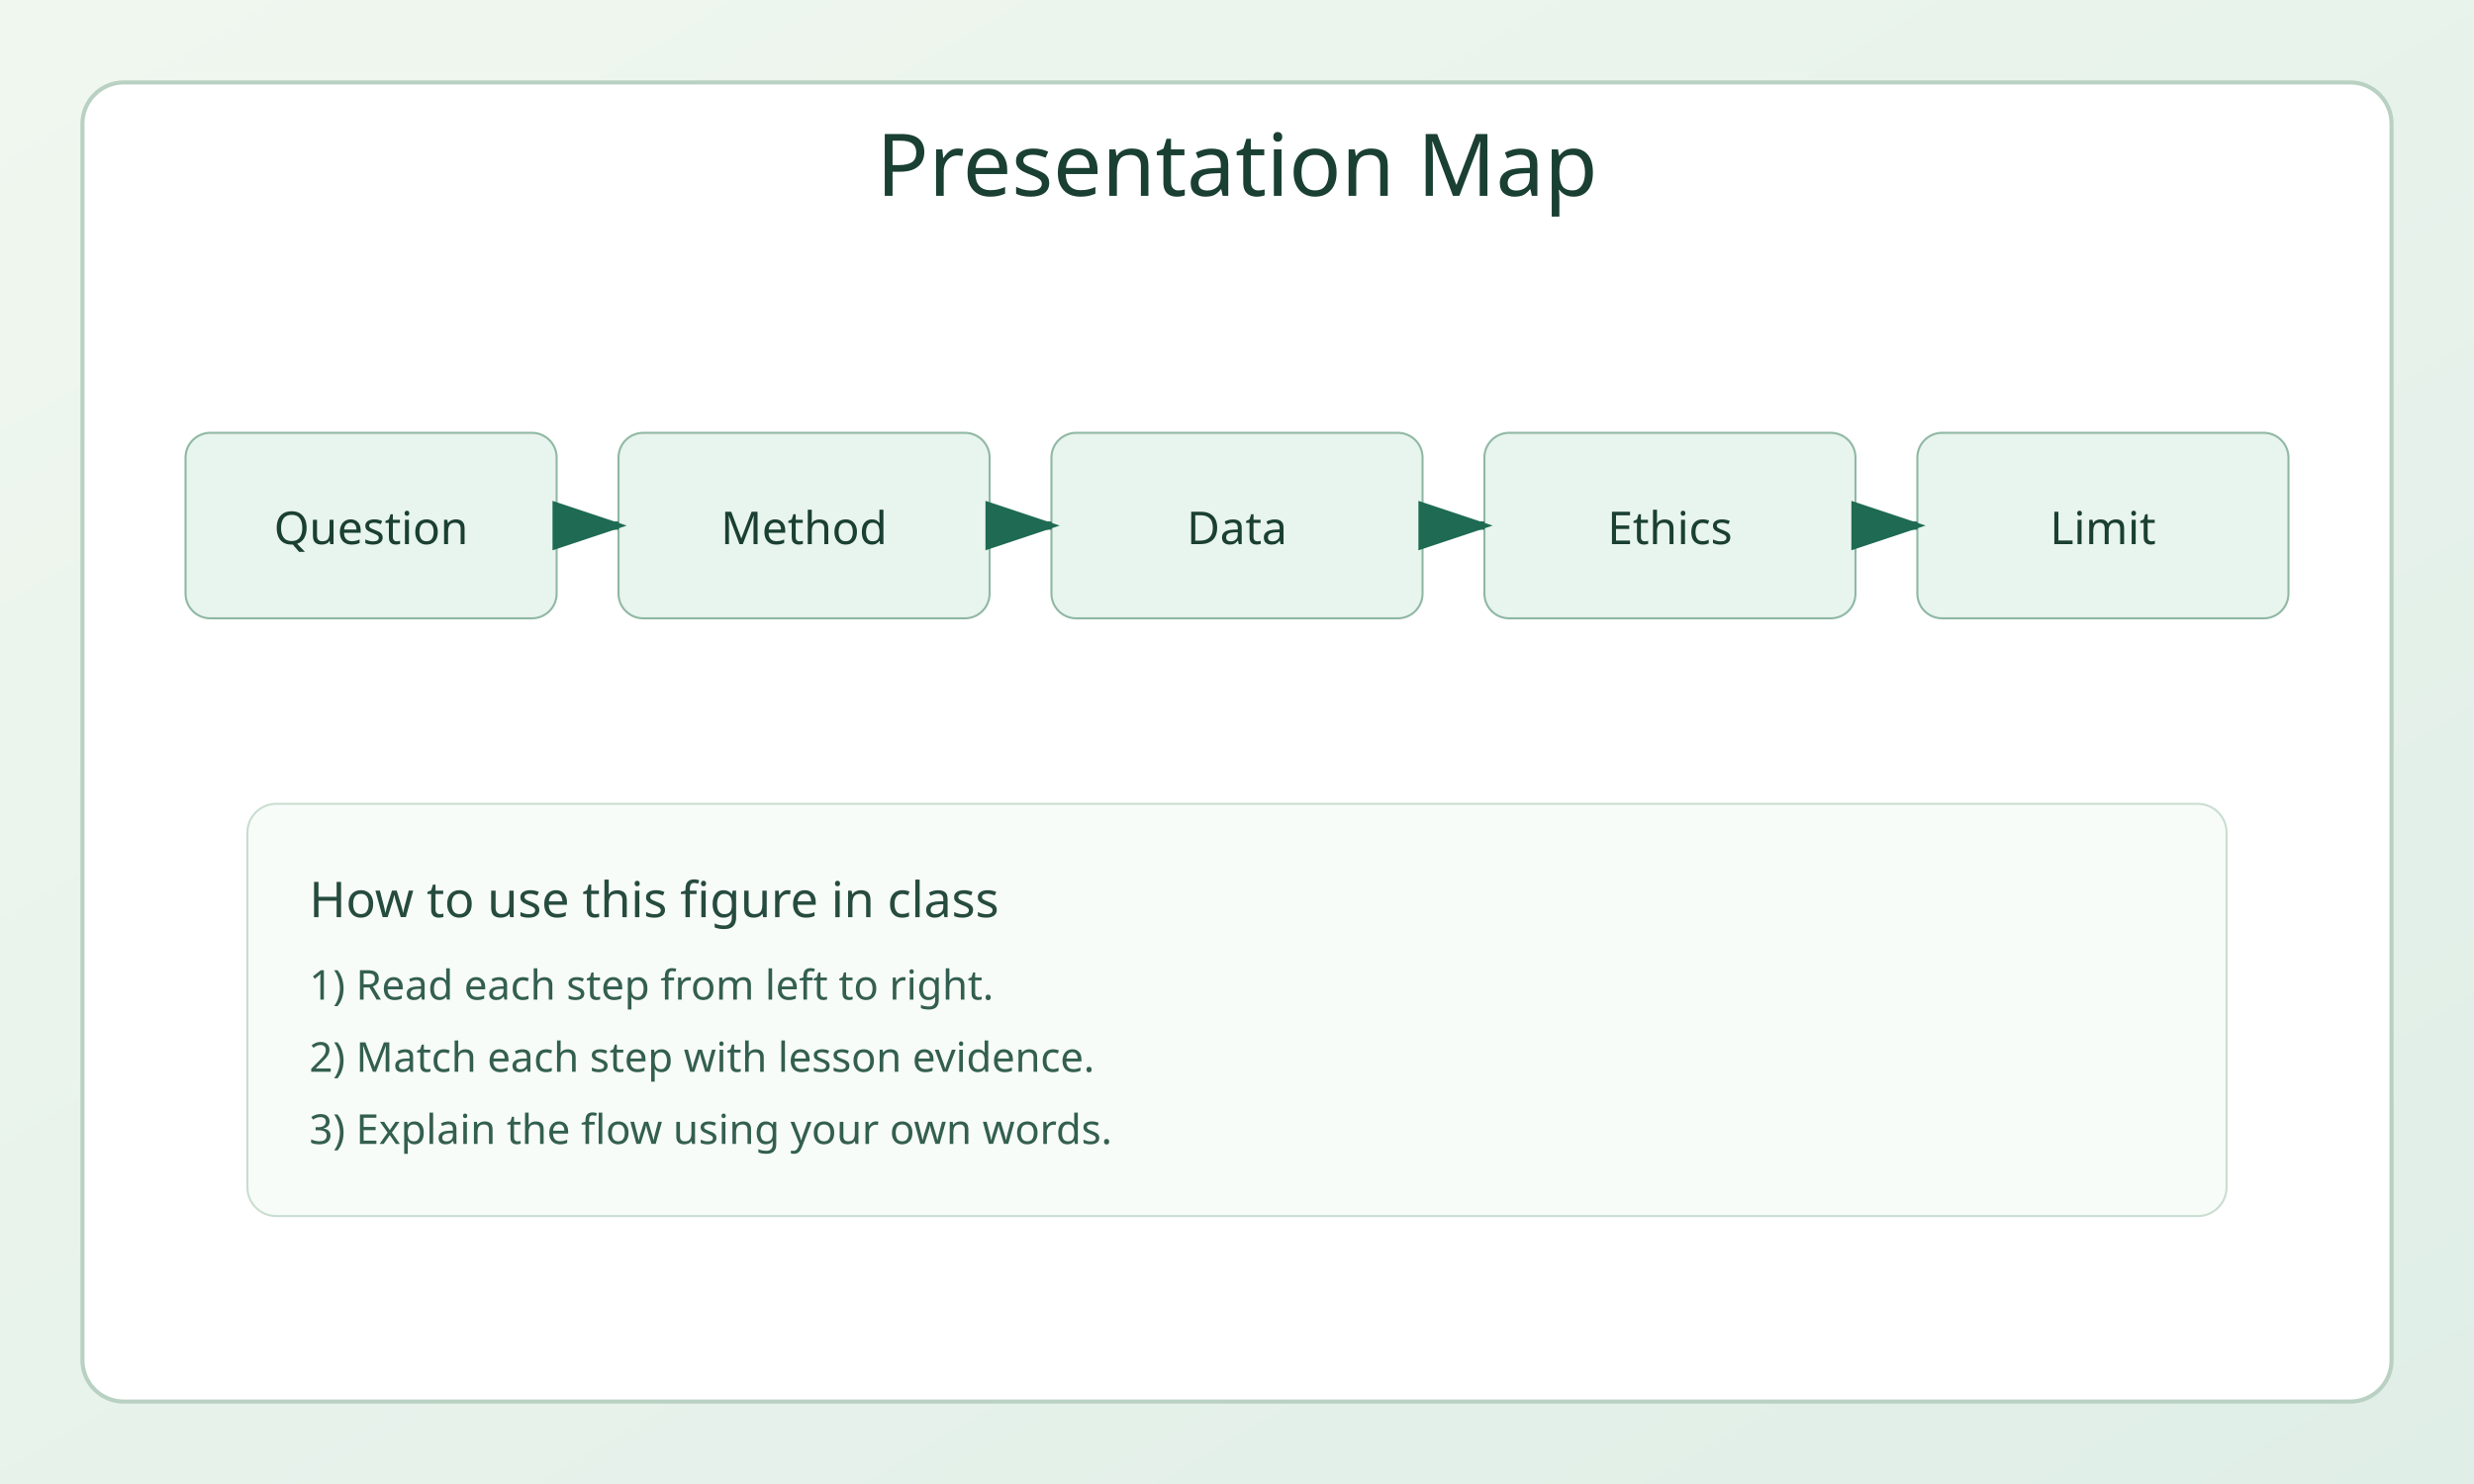
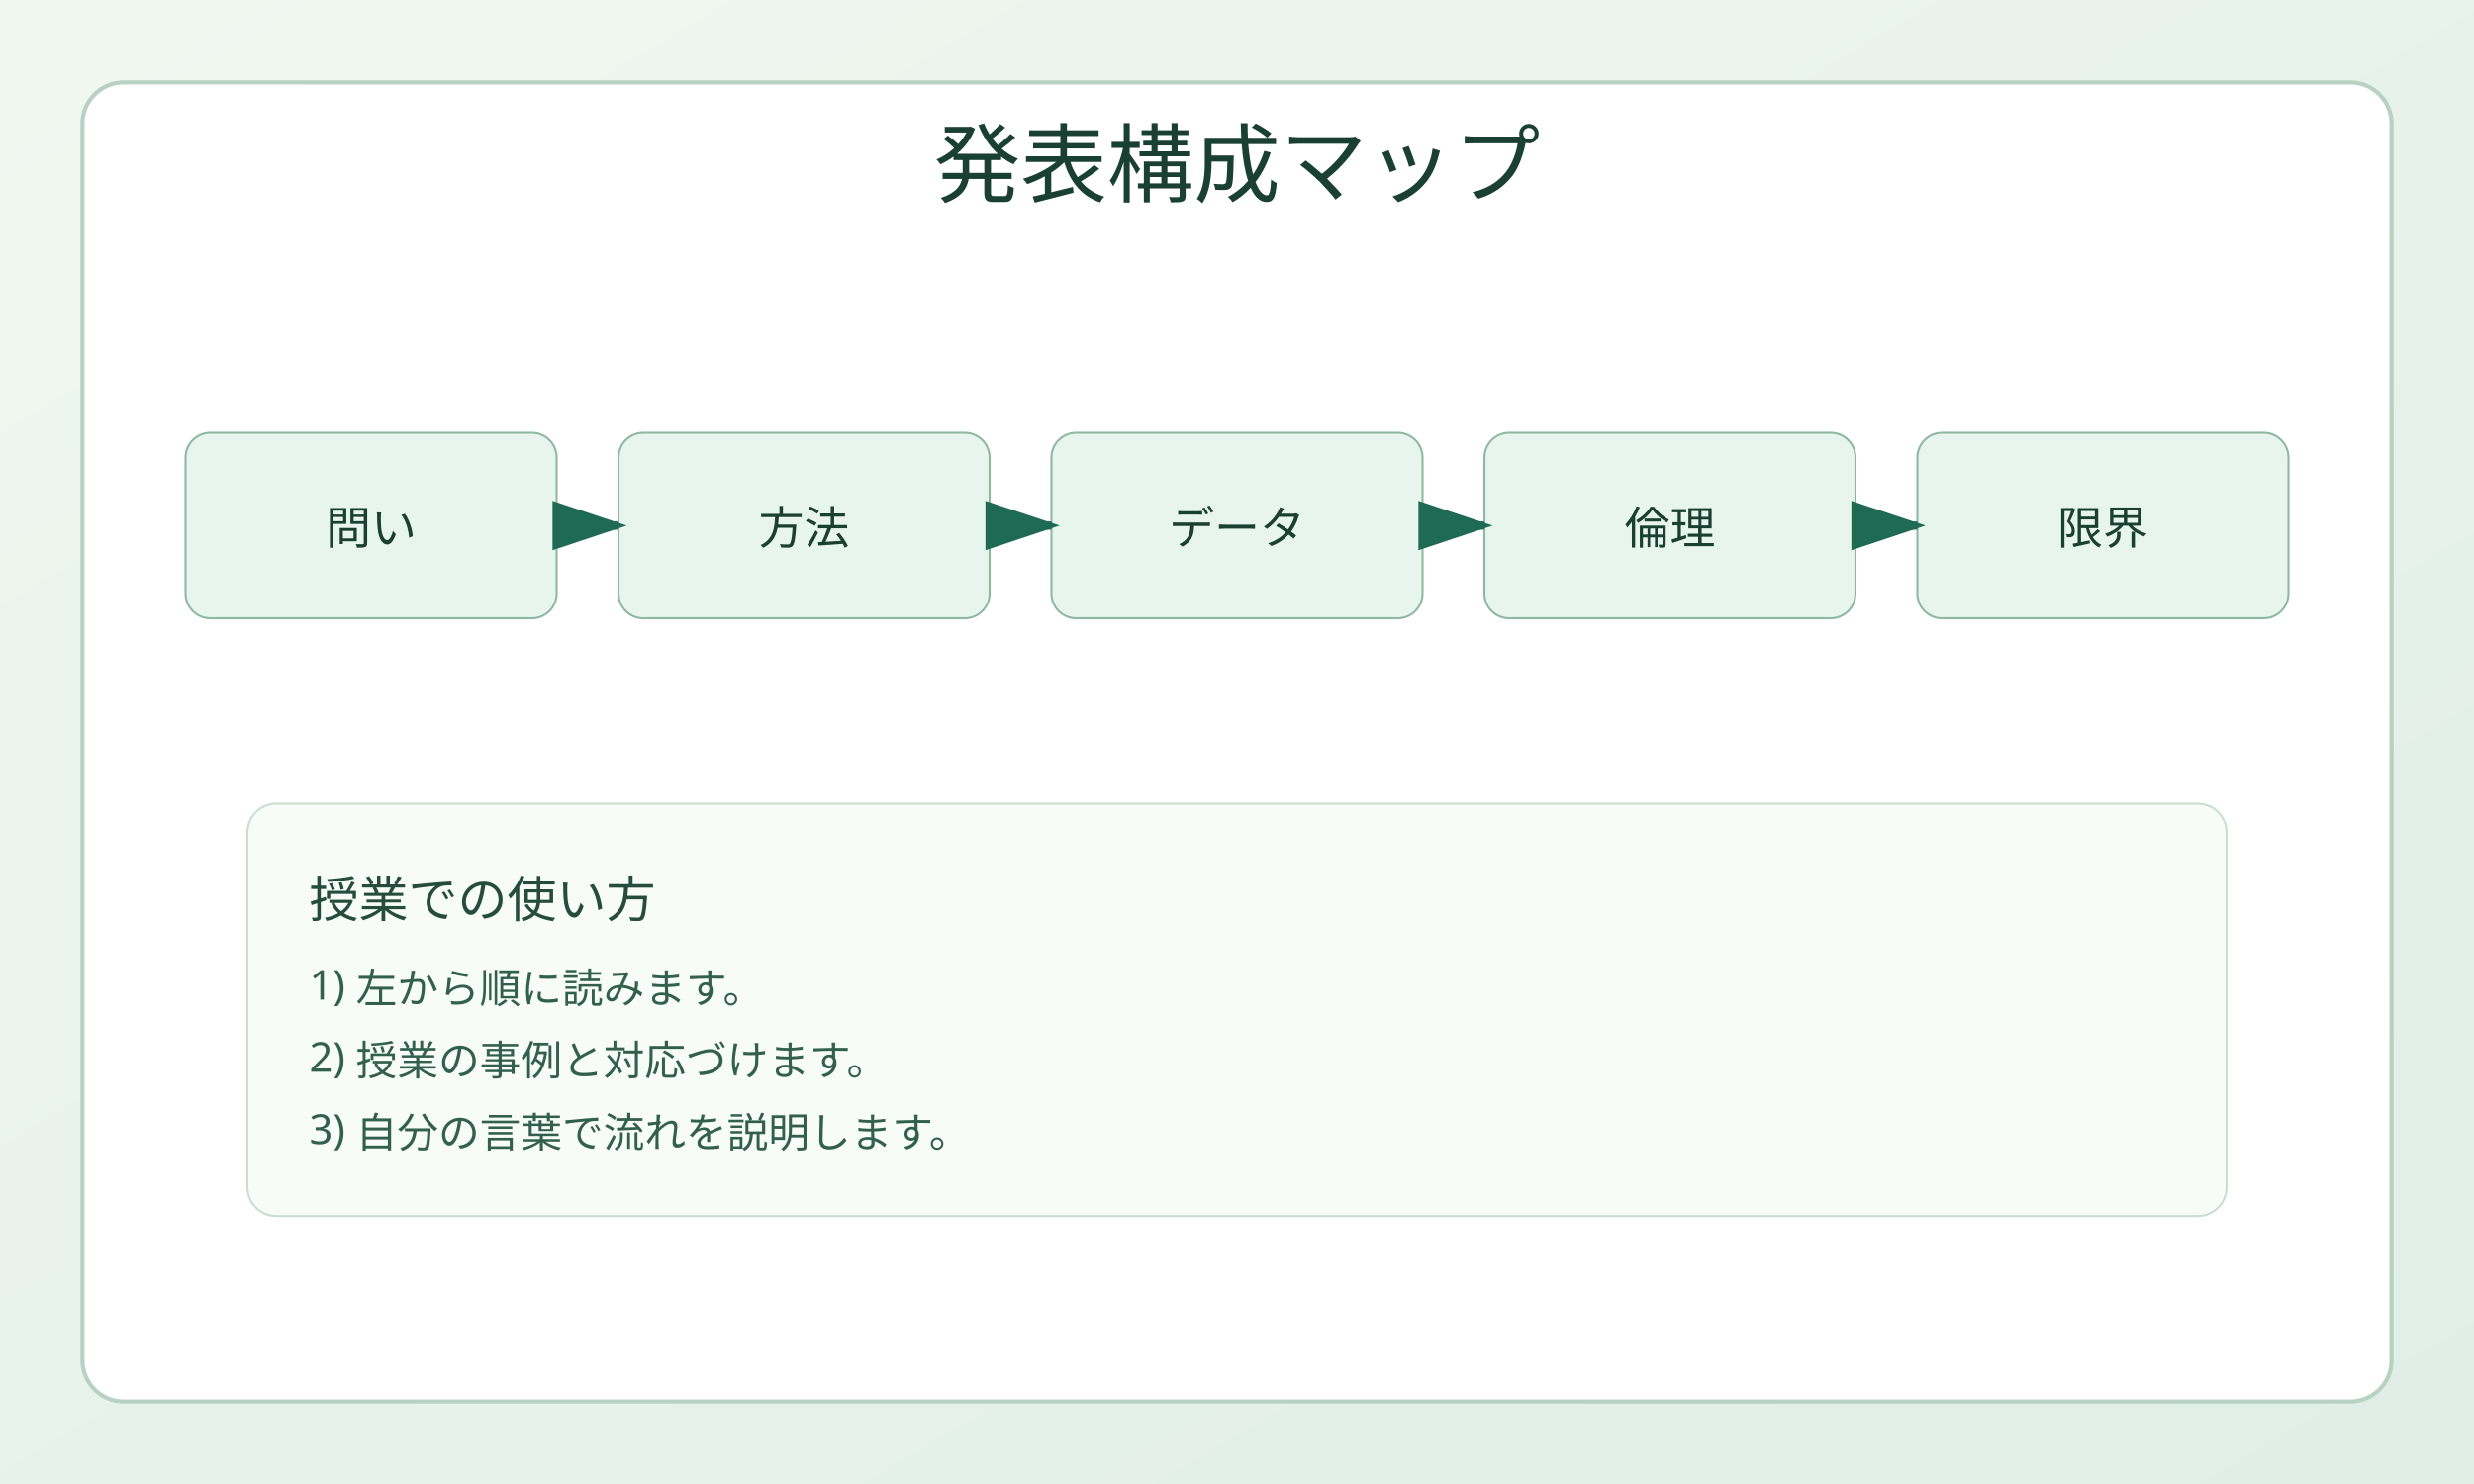
<svg xmlns="http://www.w3.org/2000/svg" width="1200" height="720" viewBox="0 0 1200 720" role="img" aria-labelledby="t d">
  <defs>
    <linearGradient id="g" x1="0" y1="0" x2="1" y2="1">
      <stop offset="0%" stop-color="#f0f7ef" />
      <stop offset="100%" stop-color="#dfeee7" />
    </linearGradient>
    <marker id="arrow" markerWidth="10" markerHeight="10" refX="8" refY="3" orient="auto">
      <path d="M0,0 L0,6 L9,3 z" fill="#1e6a53" />
    </marker>
  </defs>
  <rect x="0" y="0" width="1200" height="720" fill="url(#g)" />
  <rect x="40" y="40" width="1120" height="640" rx="20" fill="#ffffff" stroke="#b9d1c2" stroke-width="2" />
-   <text x="600" y="95" text-anchor="middle" font-family="Verdana, sans-serif" font-size="42" fill="#1a3f33">Presentation Map</text>
+   <text x="600" y="95" text-anchor="middle" font-family="Verdana, sans-serif" font-size="42" fill="#1a3f33">発表構成マップ</text>
  <rect x="90" y="210" width="180" height="90" rx="12" fill="#e8f4ee" stroke="#8fb8a3" />
-   <text x="180" y="264" text-anchor="middle" font-family="Verdana, sans-serif" font-size="22" fill="#1a3f33">Question</text>
+   <text x="180" y="264" text-anchor="middle" font-family="Verdana, sans-serif" font-size="22" fill="#1a3f33">問い</text>
  <rect x="300" y="210" width="180" height="90" rx="12" fill="#e8f4ee" stroke="#8fb8a3" />
-   <text x="390" y="264" text-anchor="middle" font-family="Verdana, sans-serif" font-size="22" fill="#1a3f33">Method</text>
+   <text x="390" y="264" text-anchor="middle" font-family="Verdana, sans-serif" font-size="22" fill="#1a3f33">方法</text>
  <rect x="510" y="210" width="180" height="90" rx="12" fill="#e8f4ee" stroke="#8fb8a3" />
-   <text x="600" y="264" text-anchor="middle" font-family="Verdana, sans-serif" font-size="22" fill="#1a3f33">Data</text>
+   <text x="600" y="264" text-anchor="middle" font-family="Verdana, sans-serif" font-size="22" fill="#1a3f33">データ</text>
  <rect x="720" y="210" width="180" height="90" rx="12" fill="#e8f4ee" stroke="#8fb8a3" />
-   <text x="810" y="264" text-anchor="middle" font-family="Verdana, sans-serif" font-size="22" fill="#1a3f33">Ethics</text>
+   <text x="810" y="264" text-anchor="middle" font-family="Verdana, sans-serif" font-size="22" fill="#1a3f33">倫理</text>
  <rect x="930" y="210" width="180" height="90" rx="12" fill="#e8f4ee" stroke="#8fb8a3" />
-   <text x="1020" y="264" text-anchor="middle" font-family="Verdana, sans-serif" font-size="22" fill="#1a3f33">Limit</text>
+   <text x="1020" y="264" text-anchor="middle" font-family="Verdana, sans-serif" font-size="22" fill="#1a3f33">限界</text>
  <line x1="270" y1="255" x2="300" y2="255" stroke="#1e6a53" stroke-width="4" marker-end="url(#arrow)" />
  <line x1="480" y1="255" x2="510" y2="255" stroke="#1e6a53" stroke-width="4" marker-end="url(#arrow)" />
  <line x1="690" y1="255" x2="720" y2="255" stroke="#1e6a53" stroke-width="4" marker-end="url(#arrow)" />
  <line x1="900" y1="255" x2="930" y2="255" stroke="#1e6a53" stroke-width="4" marker-end="url(#arrow)" />
  <rect x="120" y="390" width="960" height="200" rx="14" fill="#f8fcf9" stroke="#c9ddd1" />
-   <text x="150" y="445" font-family="Verdana, sans-serif" font-size="24" fill="#264b3f">How to use this figure in class</text>
-   <text x="150" y="485" font-family="Verdana, sans-serif" font-size="20" fill="#335f50">1) Read each step from left to right.</text>
-   <text x="150" y="520" font-family="Verdana, sans-serif" font-size="20" fill="#335f50">2) Match each step with lesson evidence.</text>
-   <text x="150" y="555" font-family="Verdana, sans-serif" font-size="20" fill="#335f50">3) Explain the flow using your own words.</text>
+   <text x="150" y="445" font-family="Verdana, sans-serif" font-size="24" fill="#264b3f">授業での使い方</text>
+   <text x="150" y="485" font-family="Verdana, sans-serif" font-size="20" fill="#335f50">1) 左から順に読みます。</text>
+   <text x="150" y="520" font-family="Verdana, sans-serif" font-size="20" fill="#335f50">2) 授業の事例と対応づけます。</text>
+   <text x="150" y="555" font-family="Verdana, sans-serif" font-size="20" fill="#335f50">3) 自分の言葉で流れを説明します。</text>
</svg>
